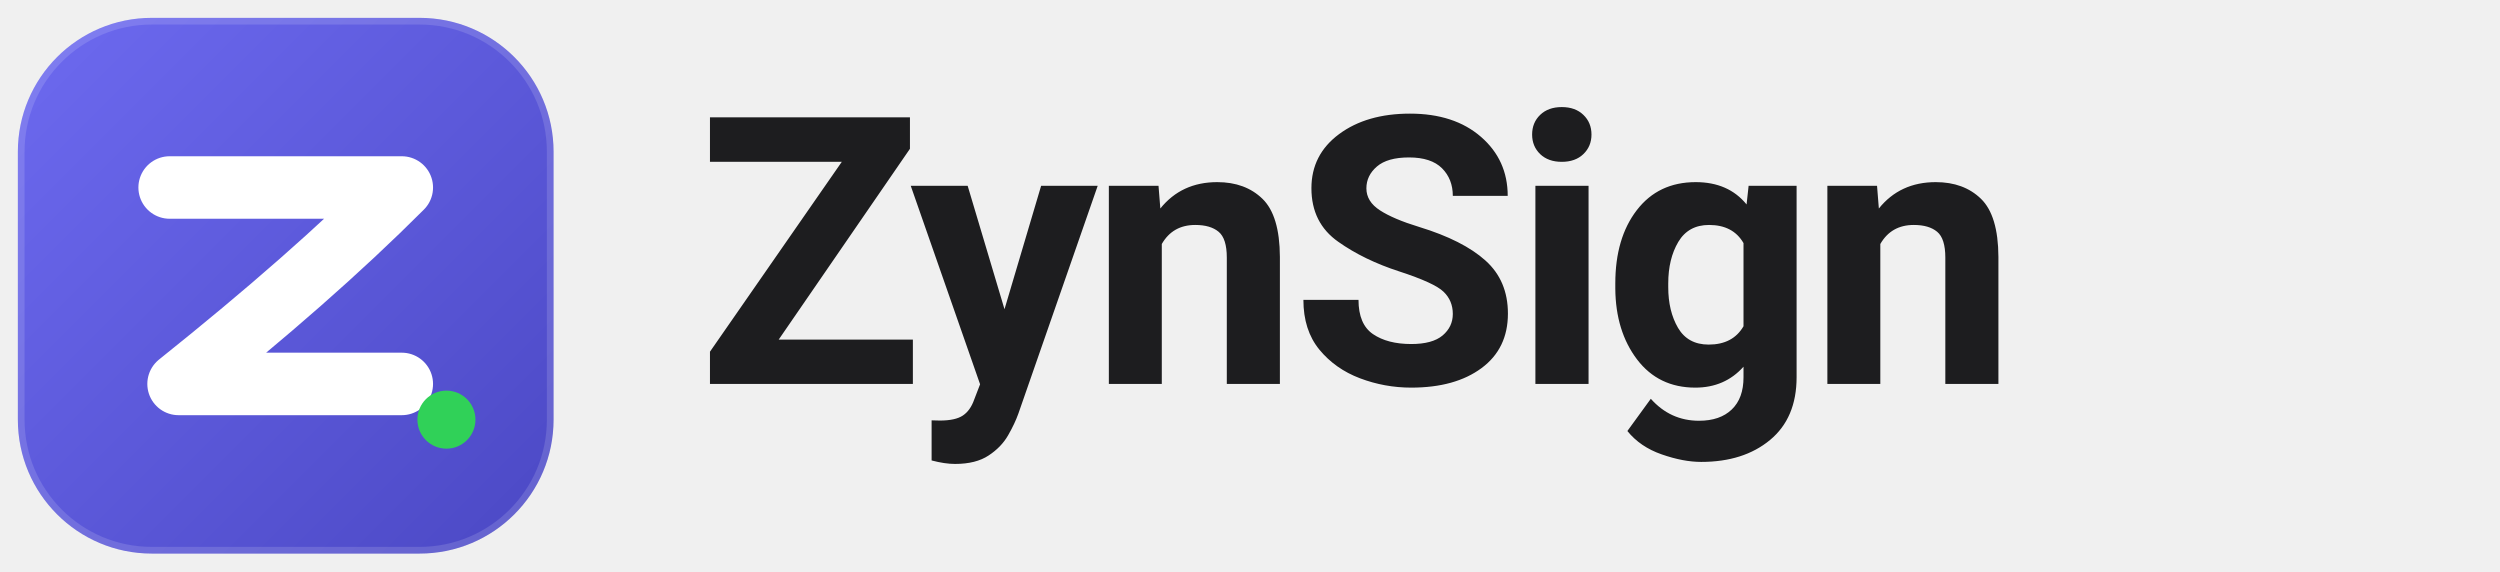
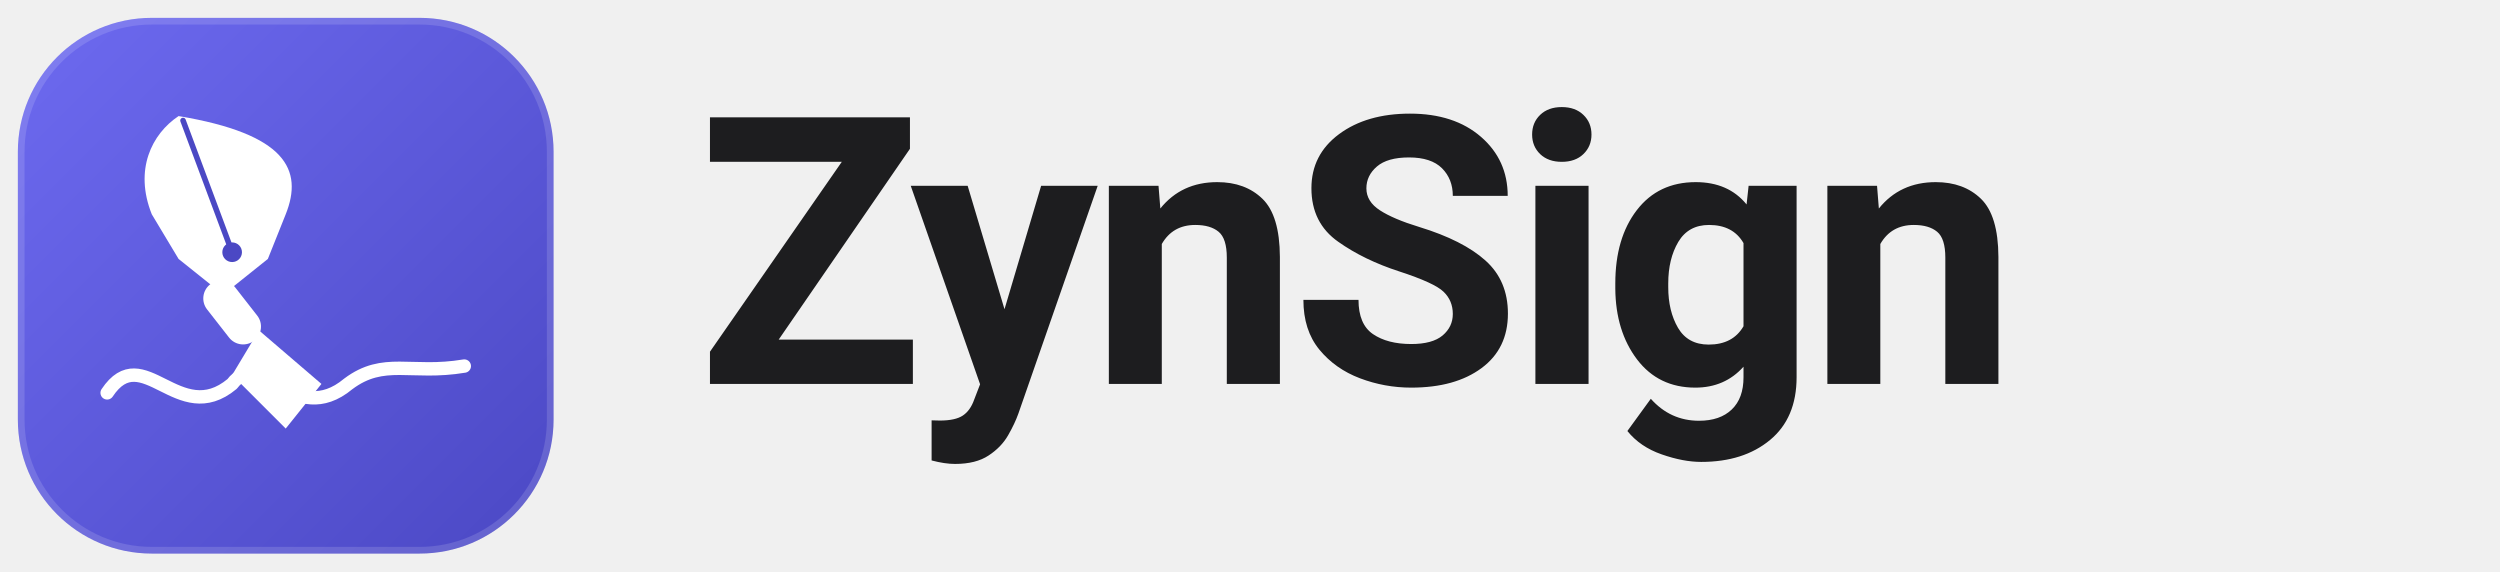
<svg xmlns="http://www.w3.org/2000/svg" viewBox="0 0 560 128" role="img" aria-label="ZynSign">
  <defs>
    <linearGradient id="tile-light" x1="0" y1="0" x2="1" y2="1">
      <stop offset="0" stop-color="#6D6AF0" />
      <stop offset="1" stop-color="#4B48C4" />
    </linearGradient>
  </defs>
  <rect x="4" y="4" width="120" height="120" rx="30" fill="url(#tile-light)" />
  <rect x="4.75" y="4.75" width="118.5" height="118.5" rx="29.25" fill="none" stroke="#FFFFFF" stroke-opacity="0.14" stroke-width="1.5" />
-   <g stroke="#FFFFFF" stroke-width="14" stroke-linecap="round" stroke-linejoin="round" fill="none">
-     <path d="M 38 42 H 90 C 76 56 60 70 40 86 H 90" />
+   <g fill="#FFFFFF">
+     <path d="M 40 26 C 34 30 30 38 34 48 L 40 58 L 50 66 L 60 58 L 64 48 C 68 38 64 30 40 26 Z" />
+     <rect x="48" y="62" width="8" height="16" rx="4" transform="rotate(-38 52 70)" />
+     <path d="M 58 74 L 52 84 L 64 96 L 72 86 Z" />
  </g>
-   <circle cx="100" cy="94" r="6.5" fill="#30D158" />
+   <g fill="#4B48C4">
+     <circle cx="52" cy="56.5" r="2.2" />
+   </g>
+   <g stroke="#4B48C4" stroke-linecap="round" fill="none">
+     <path d="M 41 27 L 52 56.5" stroke-width="1.25" />
+   </g>
+   <path d="M 24 88 C 32 76 40 96 52 86 C 58 78 66 96 78 86 C 86 80 92 84 104 82" fill="none" stroke="#FFFFFF" stroke-width="3" stroke-linecap="round" stroke-linejoin="round" />
  <text x="156" y="86" font-family="-apple-system, 'SF Pro Display', 'SF Pro Text', 'Segoe UI', Roboto, Helvetica, Arial, sans-serif" font-size="84" font-weight="700" letter-spacing="-2" fill="#1D1D1F">ZynSign</text>
</svg>
